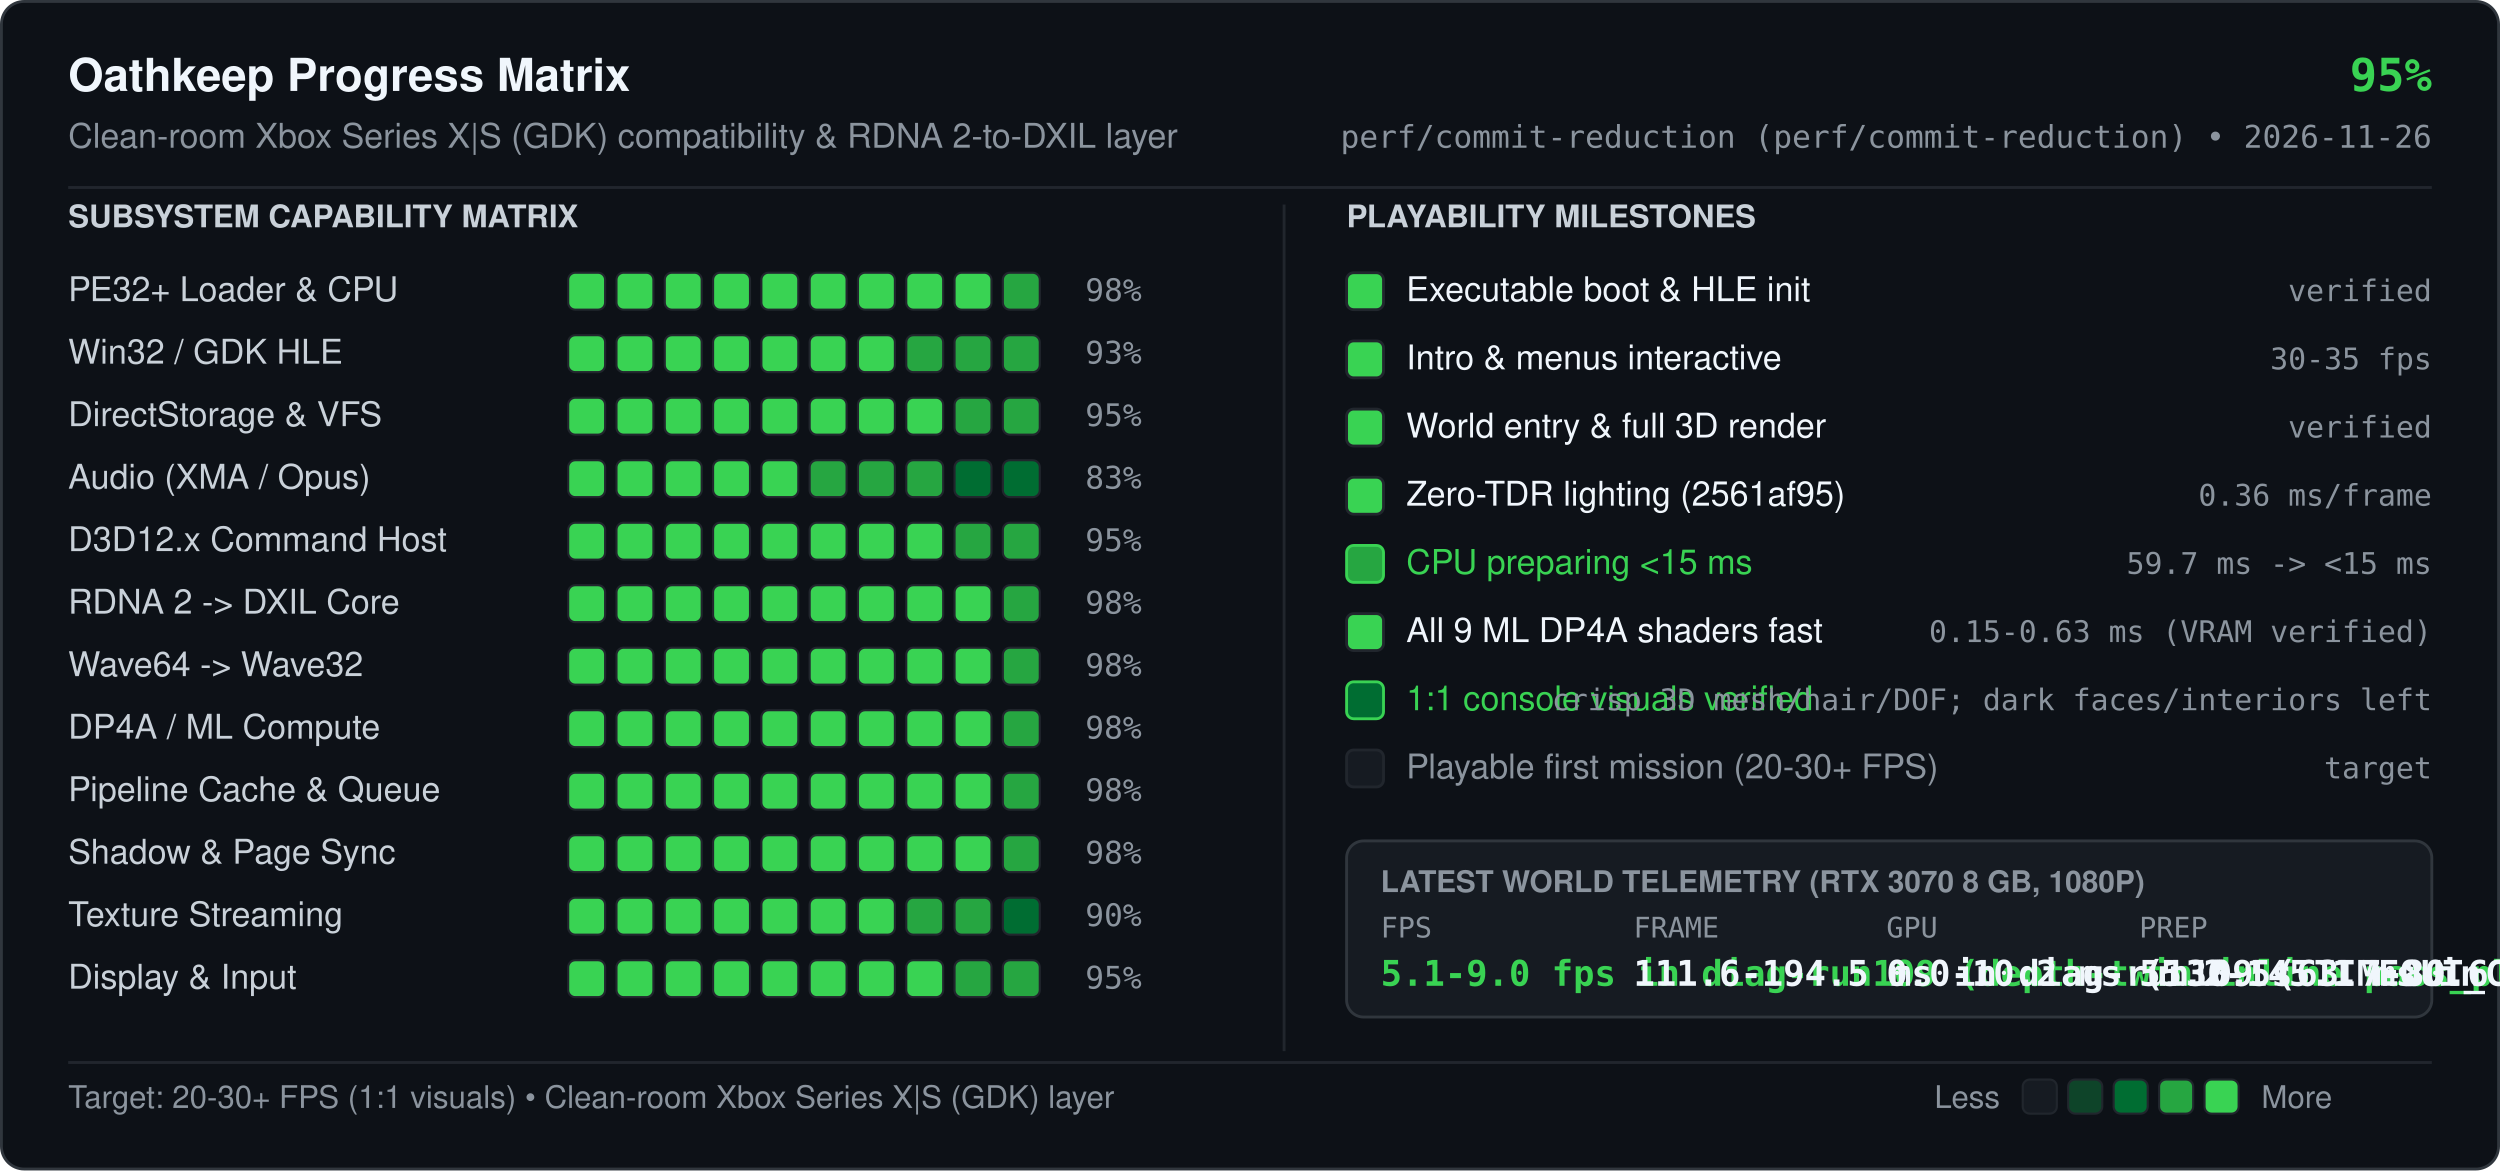
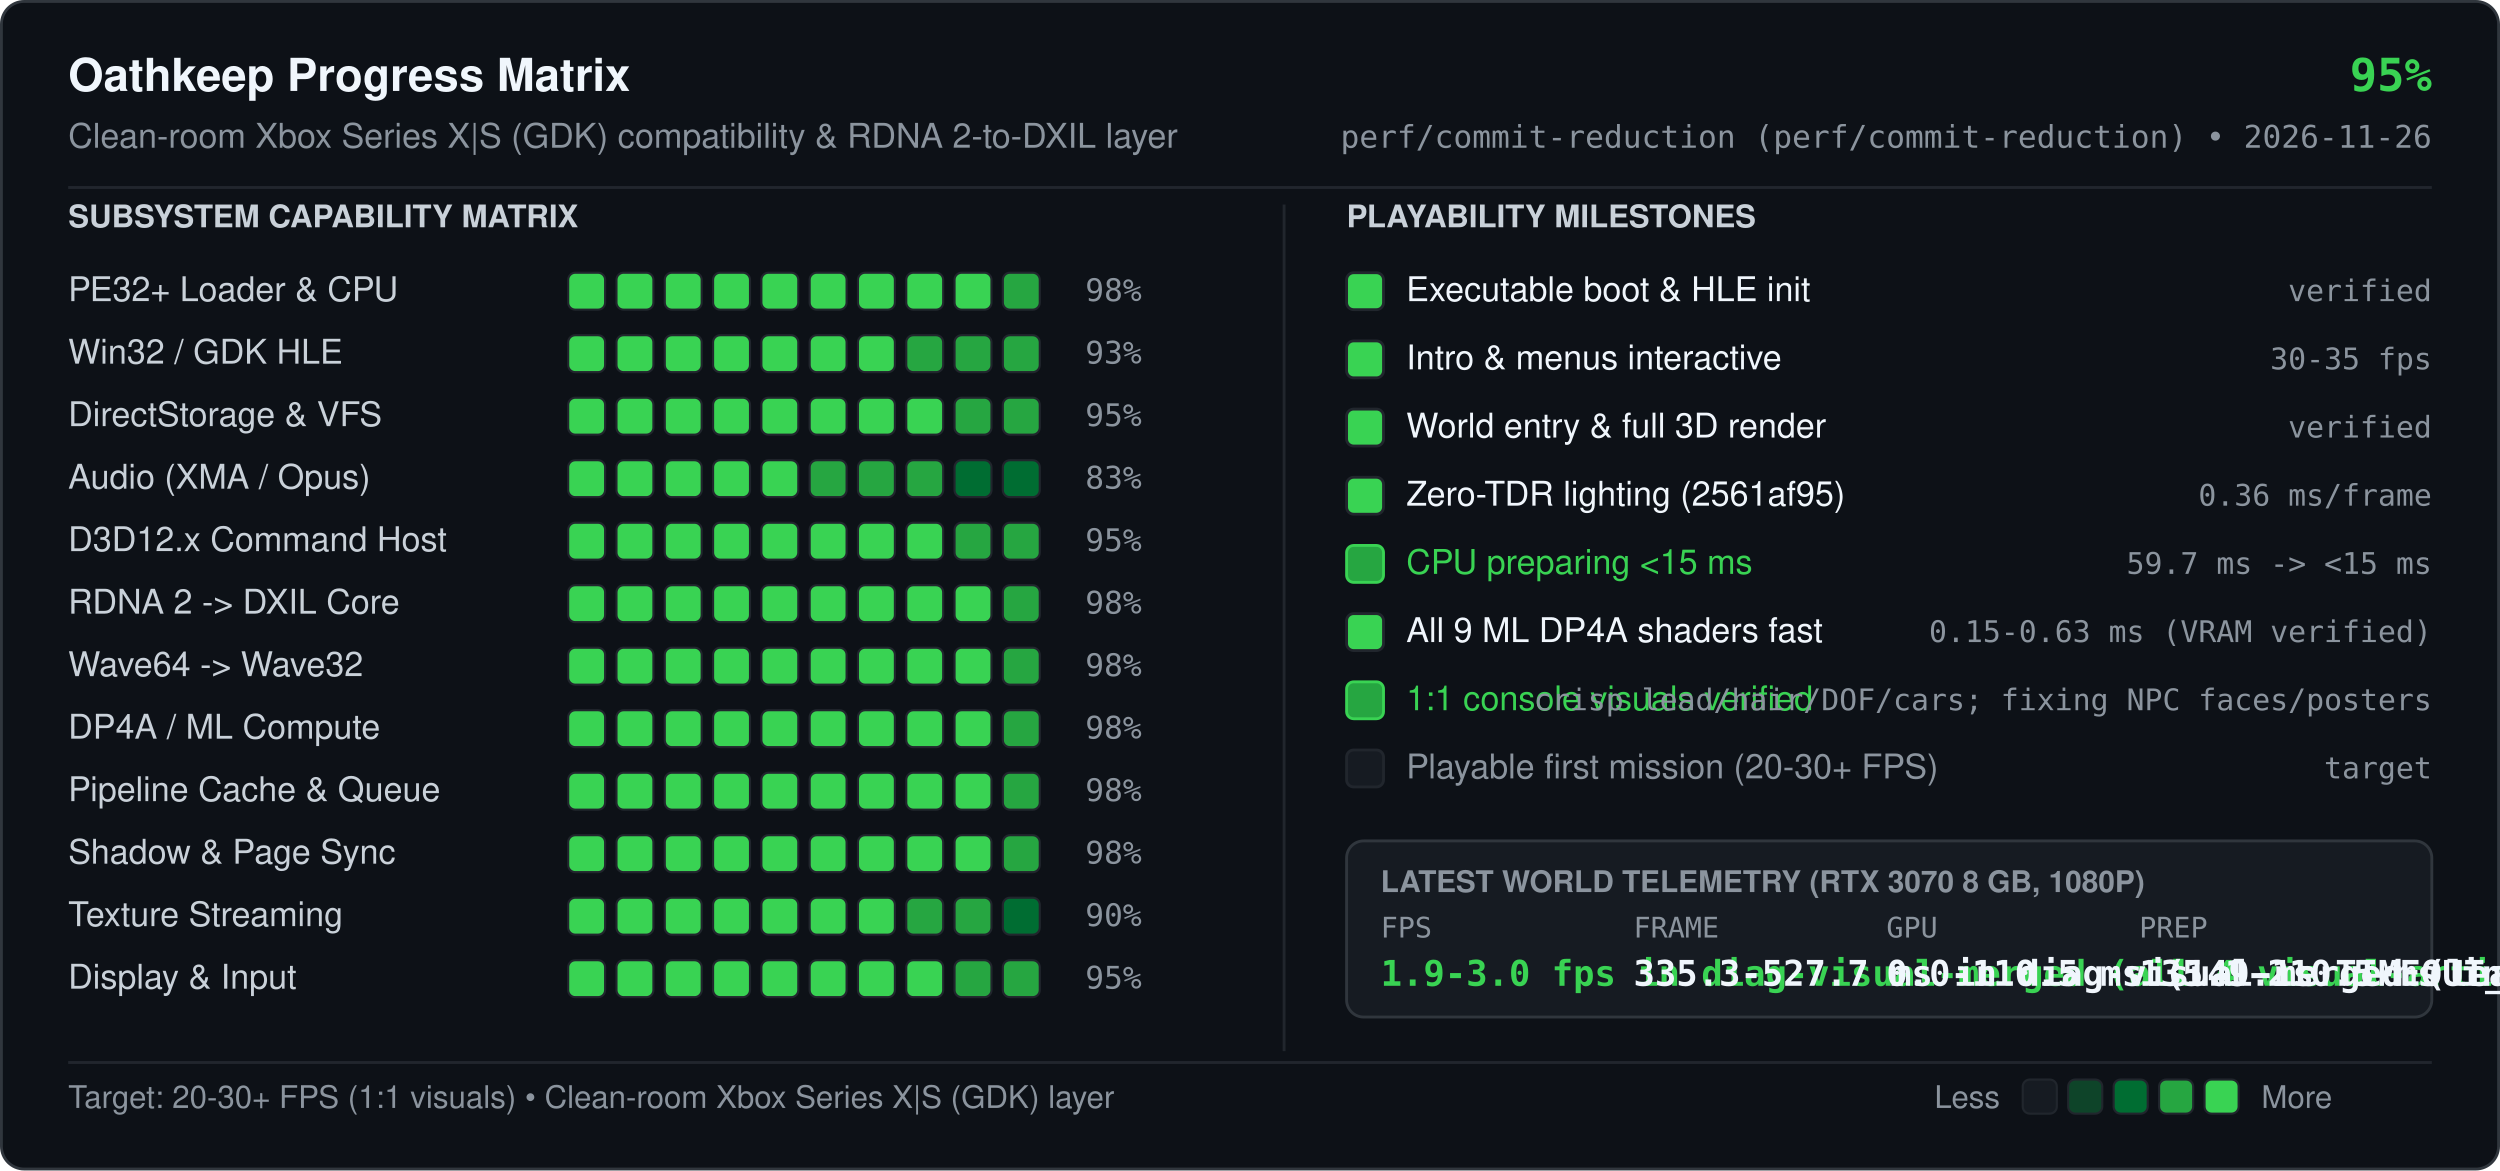
<svg xmlns="http://www.w3.org/2000/svg" width="880" height="412" viewBox="0 0 880 412" role="img" aria-label="Oathkeep Compatibility and Performance Progress">
  <defs>
    <style>text { font-family: -apple-system, BlinkMacSystemFont, 'Segoe UI', Helvetica, Arial, sans-serif; } .mono { font-family: ui-monospace, SFMono-Regular, Menlo, Consolas, monospace; }</style>
  </defs>
  <rect x="0.5" y="0.5" width="879" height="411" rx="8" fill="#0d1117" stroke="#30363d" />
  <text x="24" y="32" fill="#f0f6fc" font-size="16" font-weight="600">Oathkeep Progress Matrix</text>
  <text x="24" y="52" fill="#8b949e" font-size="12">Clean-room Xbox Series X|S (GDK) compatibility &amp; RDNA 2-to-DXIL layer</text>
  <text x="856" y="32" text-anchor="end" fill="#39d353" font-size="16" font-weight="700" class="mono">95%</text>
  <text x="856" y="52" text-anchor="end" fill="#8b949e" font-size="11" class="mono">perf/commit-reduction (perf/commit-reduction) • 2026-11-26</text>
  <line x1="24" y1="66" x2="856" y2="66" stroke="#21262d" />
  <text x="24" y="80" fill="#c9d1d9" font-size="11" font-weight="600">SUBSYSTEM CAPABILITY MATRIX</text>
  <text x="24" y="106" fill="#c9d1d9" font-size="12">PE32+ Loader &amp; CPU</text>
  <rect x="200" y="96" width="13" height="13" rx="2.5" fill="#39d353" stroke="#21262d" stroke-width="0.75" />
  <rect x="217" y="96" width="13" height="13" rx="2.5" fill="#39d353" stroke="#21262d" stroke-width="0.75" />
  <rect x="234" y="96" width="13" height="13" rx="2.5" fill="#39d353" stroke="#21262d" stroke-width="0.75" />
  <rect x="251" y="96" width="13" height="13" rx="2.5" fill="#39d353" stroke="#21262d" stroke-width="0.75" />
  <rect x="268" y="96" width="13" height="13" rx="2.5" fill="#39d353" stroke="#21262d" stroke-width="0.75" />
  <rect x="285" y="96" width="13" height="13" rx="2.5" fill="#39d353" stroke="#21262d" stroke-width="0.75" />
  <rect x="302" y="96" width="13" height="13" rx="2.5" fill="#39d353" stroke="#21262d" stroke-width="0.75" />
  <rect x="319" y="96" width="13" height="13" rx="2.5" fill="#39d353" stroke="#21262d" stroke-width="0.75" />
  <rect x="336" y="96" width="13" height="13" rx="2.5" fill="#39d353" stroke="#21262d" stroke-width="0.75" />
  <rect x="353" y="96" width="13" height="13" rx="2.5" fill="#26a641" stroke="#21262d" stroke-width="0.75" />
  <text x="382" y="106" fill="#8b949e" font-size="11" class="mono"> 98%</text>
  <text x="24" y="128" fill="#c9d1d9" font-size="12">Win32 / GDK HLE</text>
  <rect x="200" y="118" width="13" height="13" rx="2.5" fill="#39d353" stroke="#21262d" stroke-width="0.75" />
  <rect x="217" y="118" width="13" height="13" rx="2.5" fill="#39d353" stroke="#21262d" stroke-width="0.75" />
  <rect x="234" y="118" width="13" height="13" rx="2.5" fill="#39d353" stroke="#21262d" stroke-width="0.75" />
  <rect x="251" y="118" width="13" height="13" rx="2.5" fill="#39d353" stroke="#21262d" stroke-width="0.75" />
  <rect x="268" y="118" width="13" height="13" rx="2.5" fill="#39d353" stroke="#21262d" stroke-width="0.75" />
  <rect x="285" y="118" width="13" height="13" rx="2.5" fill="#39d353" stroke="#21262d" stroke-width="0.75" />
  <rect x="302" y="118" width="13" height="13" rx="2.5" fill="#39d353" stroke="#21262d" stroke-width="0.75" />
  <rect x="319" y="118" width="13" height="13" rx="2.5" fill="#26a641" stroke="#21262d" stroke-width="0.75" />
  <rect x="336" y="118" width="13" height="13" rx="2.5" fill="#26a641" stroke="#21262d" stroke-width="0.75" />
  <rect x="353" y="118" width="13" height="13" rx="2.5" fill="#26a641" stroke="#21262d" stroke-width="0.75" />
  <text x="382" y="128" fill="#8b949e" font-size="11" class="mono"> 93%</text>
  <text x="24" y="150" fill="#c9d1d9" font-size="12">DirectStorage &amp; VFS</text>
  <rect x="200" y="140" width="13" height="13" rx="2.5" fill="#39d353" stroke="#21262d" stroke-width="0.75" />
  <rect x="217" y="140" width="13" height="13" rx="2.5" fill="#39d353" stroke="#21262d" stroke-width="0.75" />
  <rect x="234" y="140" width="13" height="13" rx="2.5" fill="#39d353" stroke="#21262d" stroke-width="0.75" />
  <rect x="251" y="140" width="13" height="13" rx="2.5" fill="#39d353" stroke="#21262d" stroke-width="0.75" />
  <rect x="268" y="140" width="13" height="13" rx="2.5" fill="#39d353" stroke="#21262d" stroke-width="0.75" />
  <rect x="285" y="140" width="13" height="13" rx="2.5" fill="#39d353" stroke="#21262d" stroke-width="0.75" />
  <rect x="302" y="140" width="13" height="13" rx="2.5" fill="#39d353" stroke="#21262d" stroke-width="0.75" />
  <rect x="319" y="140" width="13" height="13" rx="2.5" fill="#39d353" stroke="#21262d" stroke-width="0.75" />
  <rect x="336" y="140" width="13" height="13" rx="2.5" fill="#26a641" stroke="#21262d" stroke-width="0.75" />
  <rect x="353" y="140" width="13" height="13" rx="2.5" fill="#26a641" stroke="#21262d" stroke-width="0.75" />
  <text x="382" y="150" fill="#8b949e" font-size="11" class="mono"> 95%</text>
  <text x="24" y="172" fill="#c9d1d9" font-size="12">Audio (XMA / Opus)</text>
  <rect x="200" y="162" width="13" height="13" rx="2.5" fill="#39d353" stroke="#21262d" stroke-width="0.75" />
  <rect x="217" y="162" width="13" height="13" rx="2.5" fill="#39d353" stroke="#21262d" stroke-width="0.75" />
  <rect x="234" y="162" width="13" height="13" rx="2.5" fill="#39d353" stroke="#21262d" stroke-width="0.75" />
  <rect x="251" y="162" width="13" height="13" rx="2.5" fill="#39d353" stroke="#21262d" stroke-width="0.75" />
  <rect x="268" y="162" width="13" height="13" rx="2.5" fill="#39d353" stroke="#21262d" stroke-width="0.75" />
  <rect x="285" y="162" width="13" height="13" rx="2.5" fill="#26a641" stroke="#21262d" stroke-width="0.75" />
  <rect x="302" y="162" width="13" height="13" rx="2.5" fill="#26a641" stroke="#21262d" stroke-width="0.75" />
  <rect x="319" y="162" width="13" height="13" rx="2.5" fill="#26a641" stroke="#21262d" stroke-width="0.75" />
  <rect x="336" y="162" width="13" height="13" rx="2.5" fill="#006d32" stroke="#21262d" stroke-width="0.75" />
  <rect x="353" y="162" width="13" height="13" rx="2.5" fill="#006d32" stroke="#21262d" stroke-width="0.75" />
  <text x="382" y="172" fill="#8b949e" font-size="11" class="mono"> 83%</text>
  <text x="24" y="194" fill="#c9d1d9" font-size="12">D3D12.x Command Host</text>
  <rect x="200" y="184" width="13" height="13" rx="2.5" fill="#39d353" stroke="#21262d" stroke-width="0.75" />
  <rect x="217" y="184" width="13" height="13" rx="2.5" fill="#39d353" stroke="#21262d" stroke-width="0.75" />
  <rect x="234" y="184" width="13" height="13" rx="2.5" fill="#39d353" stroke="#21262d" stroke-width="0.75" />
  <rect x="251" y="184" width="13" height="13" rx="2.5" fill="#39d353" stroke="#21262d" stroke-width="0.75" />
  <rect x="268" y="184" width="13" height="13" rx="2.5" fill="#39d353" stroke="#21262d" stroke-width="0.75" />
  <rect x="285" y="184" width="13" height="13" rx="2.5" fill="#39d353" stroke="#21262d" stroke-width="0.75" />
  <rect x="302" y="184" width="13" height="13" rx="2.5" fill="#39d353" stroke="#21262d" stroke-width="0.75" />
  <rect x="319" y="184" width="13" height="13" rx="2.5" fill="#39d353" stroke="#21262d" stroke-width="0.75" />
  <rect x="336" y="184" width="13" height="13" rx="2.5" fill="#26a641" stroke="#21262d" stroke-width="0.75" />
  <rect x="353" y="184" width="13" height="13" rx="2.5" fill="#26a641" stroke="#21262d" stroke-width="0.75" />
  <text x="382" y="194" fill="#8b949e" font-size="11" class="mono"> 95%</text>
  <text x="24" y="216" fill="#c9d1d9" font-size="12">RDNA 2 -&gt; DXIL Core</text>
  <rect x="200" y="206" width="13" height="13" rx="2.5" fill="#39d353" stroke="#21262d" stroke-width="0.75" />
  <rect x="217" y="206" width="13" height="13" rx="2.5" fill="#39d353" stroke="#21262d" stroke-width="0.75" />
  <rect x="234" y="206" width="13" height="13" rx="2.5" fill="#39d353" stroke="#21262d" stroke-width="0.75" />
  <rect x="251" y="206" width="13" height="13" rx="2.5" fill="#39d353" stroke="#21262d" stroke-width="0.75" />
  <rect x="268" y="206" width="13" height="13" rx="2.5" fill="#39d353" stroke="#21262d" stroke-width="0.75" />
  <rect x="285" y="206" width="13" height="13" rx="2.5" fill="#39d353" stroke="#21262d" stroke-width="0.75" />
  <rect x="302" y="206" width="13" height="13" rx="2.5" fill="#39d353" stroke="#21262d" stroke-width="0.75" />
  <rect x="319" y="206" width="13" height="13" rx="2.5" fill="#39d353" stroke="#21262d" stroke-width="0.75" />
  <rect x="336" y="206" width="13" height="13" rx="2.5" fill="#39d353" stroke="#21262d" stroke-width="0.75" />
  <rect x="353" y="206" width="13" height="13" rx="2.5" fill="#26a641" stroke="#21262d" stroke-width="0.75" />
  <text x="382" y="216" fill="#8b949e" font-size="11" class="mono"> 98%</text>
  <text x="24" y="238" fill="#c9d1d9" font-size="12">Wave64 -&gt; Wave32</text>
  <rect x="200" y="228" width="13" height="13" rx="2.5" fill="#39d353" stroke="#21262d" stroke-width="0.75" />
  <rect x="217" y="228" width="13" height="13" rx="2.5" fill="#39d353" stroke="#21262d" stroke-width="0.75" />
  <rect x="234" y="228" width="13" height="13" rx="2.5" fill="#39d353" stroke="#21262d" stroke-width="0.75" />
  <rect x="251" y="228" width="13" height="13" rx="2.5" fill="#39d353" stroke="#21262d" stroke-width="0.75" />
  <rect x="268" y="228" width="13" height="13" rx="2.5" fill="#39d353" stroke="#21262d" stroke-width="0.75" />
  <rect x="285" y="228" width="13" height="13" rx="2.5" fill="#39d353" stroke="#21262d" stroke-width="0.75" />
  <rect x="302" y="228" width="13" height="13" rx="2.5" fill="#39d353" stroke="#21262d" stroke-width="0.75" />
  <rect x="319" y="228" width="13" height="13" rx="2.5" fill="#39d353" stroke="#21262d" stroke-width="0.75" />
  <rect x="336" y="228" width="13" height="13" rx="2.5" fill="#39d353" stroke="#21262d" stroke-width="0.75" />
  <rect x="353" y="228" width="13" height="13" rx="2.5" fill="#26a641" stroke="#21262d" stroke-width="0.75" />
  <text x="382" y="238" fill="#8b949e" font-size="11" class="mono"> 98%</text>
  <text x="24" y="260" fill="#c9d1d9" font-size="12">DP4A / ML Compute</text>
  <rect x="200" y="250" width="13" height="13" rx="2.5" fill="#39d353" stroke="#21262d" stroke-width="0.75" />
  <rect x="217" y="250" width="13" height="13" rx="2.5" fill="#39d353" stroke="#21262d" stroke-width="0.75" />
  <rect x="234" y="250" width="13" height="13" rx="2.5" fill="#39d353" stroke="#21262d" stroke-width="0.75" />
  <rect x="251" y="250" width="13" height="13" rx="2.5" fill="#39d353" stroke="#21262d" stroke-width="0.75" />
  <rect x="268" y="250" width="13" height="13" rx="2.5" fill="#39d353" stroke="#21262d" stroke-width="0.75" />
  <rect x="285" y="250" width="13" height="13" rx="2.5" fill="#39d353" stroke="#21262d" stroke-width="0.75" />
  <rect x="302" y="250" width="13" height="13" rx="2.5" fill="#39d353" stroke="#21262d" stroke-width="0.75" />
  <rect x="319" y="250" width="13" height="13" rx="2.5" fill="#39d353" stroke="#21262d" stroke-width="0.75" />
  <rect x="336" y="250" width="13" height="13" rx="2.5" fill="#39d353" stroke="#21262d" stroke-width="0.75" />
  <rect x="353" y="250" width="13" height="13" rx="2.5" fill="#26a641" stroke="#21262d" stroke-width="0.75" />
  <text x="382" y="260" fill="#8b949e" font-size="11" class="mono"> 98%</text>
  <text x="24" y="282" fill="#c9d1d9" font-size="12">Pipeline Cache &amp; Queue</text>
  <rect x="200" y="272" width="13" height="13" rx="2.5" fill="#39d353" stroke="#21262d" stroke-width="0.75" />
  <rect x="217" y="272" width="13" height="13" rx="2.5" fill="#39d353" stroke="#21262d" stroke-width="0.75" />
  <rect x="234" y="272" width="13" height="13" rx="2.5" fill="#39d353" stroke="#21262d" stroke-width="0.75" />
  <rect x="251" y="272" width="13" height="13" rx="2.5" fill="#39d353" stroke="#21262d" stroke-width="0.75" />
  <rect x="268" y="272" width="13" height="13" rx="2.5" fill="#39d353" stroke="#21262d" stroke-width="0.75" />
  <rect x="285" y="272" width="13" height="13" rx="2.5" fill="#39d353" stroke="#21262d" stroke-width="0.75" />
  <rect x="302" y="272" width="13" height="13" rx="2.5" fill="#39d353" stroke="#21262d" stroke-width="0.75" />
  <rect x="319" y="272" width="13" height="13" rx="2.5" fill="#39d353" stroke="#21262d" stroke-width="0.75" />
  <rect x="336" y="272" width="13" height="13" rx="2.5" fill="#39d353" stroke="#21262d" stroke-width="0.75" />
  <rect x="353" y="272" width="13" height="13" rx="2.5" fill="#26a641" stroke="#21262d" stroke-width="0.75" />
  <text x="382" y="282" fill="#8b949e" font-size="11" class="mono"> 98%</text>
  <text x="24" y="304" fill="#c9d1d9" font-size="12">Shadow &amp; Page Sync</text>
  <rect x="200" y="294" width="13" height="13" rx="2.5" fill="#39d353" stroke="#21262d" stroke-width="0.75" />
  <rect x="217" y="294" width="13" height="13" rx="2.5" fill="#39d353" stroke="#21262d" stroke-width="0.75" />
  <rect x="234" y="294" width="13" height="13" rx="2.5" fill="#39d353" stroke="#21262d" stroke-width="0.75" />
  <rect x="251" y="294" width="13" height="13" rx="2.5" fill="#39d353" stroke="#21262d" stroke-width="0.75" />
  <rect x="268" y="294" width="13" height="13" rx="2.5" fill="#39d353" stroke="#21262d" stroke-width="0.75" />
  <rect x="285" y="294" width="13" height="13" rx="2.5" fill="#39d353" stroke="#21262d" stroke-width="0.75" />
  <rect x="302" y="294" width="13" height="13" rx="2.5" fill="#39d353" stroke="#21262d" stroke-width="0.75" />
  <rect x="319" y="294" width="13" height="13" rx="2.5" fill="#39d353" stroke="#21262d" stroke-width="0.75" />
  <rect x="336" y="294" width="13" height="13" rx="2.5" fill="#39d353" stroke="#21262d" stroke-width="0.75" />
  <rect x="353" y="294" width="13" height="13" rx="2.5" fill="#26a641" stroke="#21262d" stroke-width="0.75" />
  <text x="382" y="304" fill="#8b949e" font-size="11" class="mono"> 98%</text>
  <text x="24" y="326" fill="#c9d1d9" font-size="12">Texture Streaming</text>
  <rect x="200" y="316" width="13" height="13" rx="2.5" fill="#39d353" stroke="#21262d" stroke-width="0.75" />
  <rect x="217" y="316" width="13" height="13" rx="2.5" fill="#39d353" stroke="#21262d" stroke-width="0.75" />
  <rect x="234" y="316" width="13" height="13" rx="2.5" fill="#39d353" stroke="#21262d" stroke-width="0.75" />
  <rect x="251" y="316" width="13" height="13" rx="2.5" fill="#39d353" stroke="#21262d" stroke-width="0.75" />
  <rect x="268" y="316" width="13" height="13" rx="2.5" fill="#39d353" stroke="#21262d" stroke-width="0.75" />
  <rect x="285" y="316" width="13" height="13" rx="2.5" fill="#39d353" stroke="#21262d" stroke-width="0.75" />
  <rect x="302" y="316" width="13" height="13" rx="2.5" fill="#39d353" stroke="#21262d" stroke-width="0.75" />
  <rect x="319" y="316" width="13" height="13" rx="2.5" fill="#26a641" stroke="#21262d" stroke-width="0.75" />
  <rect x="336" y="316" width="13" height="13" rx="2.5" fill="#26a641" stroke="#21262d" stroke-width="0.75" />
  <rect x="353" y="316" width="13" height="13" rx="2.5" fill="#006d32" stroke="#21262d" stroke-width="0.75" />
  <text x="382" y="326" fill="#8b949e" font-size="11" class="mono"> 90%</text>
  <text x="24" y="348" fill="#c9d1d9" font-size="12">Display &amp; Input</text>
  <rect x="200" y="338" width="13" height="13" rx="2.5" fill="#39d353" stroke="#21262d" stroke-width="0.75" />
  <rect x="217" y="338" width="13" height="13" rx="2.5" fill="#39d353" stroke="#21262d" stroke-width="0.75" />
  <rect x="234" y="338" width="13" height="13" rx="2.5" fill="#39d353" stroke="#21262d" stroke-width="0.75" />
  <rect x="251" y="338" width="13" height="13" rx="2.5" fill="#39d353" stroke="#21262d" stroke-width="0.75" />
  <rect x="268" y="338" width="13" height="13" rx="2.5" fill="#39d353" stroke="#21262d" stroke-width="0.75" />
  <rect x="285" y="338" width="13" height="13" rx="2.5" fill="#39d353" stroke="#21262d" stroke-width="0.75" />
  <rect x="302" y="338" width="13" height="13" rx="2.5" fill="#39d353" stroke="#21262d" stroke-width="0.75" />
  <rect x="319" y="338" width="13" height="13" rx="2.5" fill="#39d353" stroke="#21262d" stroke-width="0.75" />
  <rect x="336" y="338" width="13" height="13" rx="2.5" fill="#26a641" stroke="#21262d" stroke-width="0.75" />
  <rect x="353" y="338" width="13" height="13" rx="2.5" fill="#26a641" stroke="#21262d" stroke-width="0.75" />
  <text x="382" y="348" fill="#8b949e" font-size="11" class="mono"> 95%</text>
  <line x1="452" y1="72" x2="452" y2="370" stroke="#21262d" />
  <text x="474" y="80" fill="#c9d1d9" font-size="11" font-weight="600">PLAYABILITY MILESTONES</text>
  <rect x="474" y="96" width="13" height="13" rx="2.5" fill="#39d353" stroke="#21262d" stroke-width="1" />
  <text x="495" y="106" fill="#f0f6fc" font-size="12" font-weight="500">Executable boot &amp; HLE init</text>
  <text x="856" y="106" text-anchor="end" fill="#8b949e" font-size="10.5" class="mono">verified</text>
  <rect x="474" y="120" width="13" height="13" rx="2.5" fill="#39d353" stroke="#21262d" stroke-width="1" />
  <text x="495" y="130" fill="#f0f6fc" font-size="12" font-weight="500">Intro &amp; menus interactive</text>
  <text x="856" y="130" text-anchor="end" fill="#8b949e" font-size="10.5" class="mono">30-35 fps</text>
  <rect x="474" y="144" width="13" height="13" rx="2.5" fill="#39d353" stroke="#21262d" stroke-width="1" />
  <text x="495" y="154" fill="#f0f6fc" font-size="12" font-weight="500">World entry &amp; full 3D render</text>
  <text x="856" y="154" text-anchor="end" fill="#8b949e" font-size="10.5" class="mono">verified</text>
  <rect x="474" y="168" width="13" height="13" rx="2.5" fill="#39d353" stroke="#21262d" stroke-width="1" />
  <text x="495" y="178" fill="#f0f6fc" font-size="12" font-weight="500">Zero-TDR lighting (2561af95)</text>
  <text x="856" y="178" text-anchor="end" fill="#8b949e" font-size="10.5" class="mono">0.36 ms/frame</text>
  <rect x="474" y="192" width="13" height="13" rx="2.5" fill="#26a641" stroke="#39d353" stroke-width="1" />
  <text x="495" y="202" fill="#39d353" font-size="12" font-weight="500">CPU preparing &lt;15 ms</text>
  <text x="856" y="202" text-anchor="end" fill="#8b949e" font-size="10.5" class="mono">59.7 ms -&gt; &lt;15 ms</text>
  <rect x="474" y="216" width="13" height="13" rx="2.5" fill="#39d353" stroke="#21262d" stroke-width="1" />
  <text x="495" y="226" fill="#f0f6fc" font-size="12" font-weight="500">All 9 ML DP4A shaders fast</text>
  <text x="856" y="226" text-anchor="end" fill="#8b949e" font-size="10.5" class="mono">0.15-0.63 ms (VRAM verified)</text>
-   <rect x="474" y="240" width="13" height="13" rx="2.5" fill="#006d32" stroke="#39d353" stroke-width="1" />
+   <rect x="474" y="240" width="13" height="13" rx="2.5" fill="#26a641" stroke="#39d353" stroke-width="1" />
  <text x="495" y="250" fill="#39d353" font-size="12" font-weight="500">1:1 console visuals verified</text>
-   <text x="856" y="250" text-anchor="end" fill="#8b949e" font-size="10.5" class="mono">crisp 3D mesh/hair/DOF; dark faces/interiors left</text>
+   <text x="856" y="250" text-anchor="end" fill="#8b949e" font-size="10.5" class="mono">crisp lead/hair/DOF/cars; fixing NPC faces/posters</text>
  <rect x="474" y="264" width="13" height="13" rx="2.5" fill="#161b22" stroke="#21262d" stroke-width="1" />
  <text x="495" y="274" fill="#8b949e" font-size="12" font-weight="500">Playable first mission (20-30+ FPS)</text>
  <text x="856" y="274" text-anchor="end" fill="#8b949e" font-size="10.5" class="mono">target</text>
  <rect x="474" y="296" width="382" height="62" rx="6" fill="#161b22" stroke="#30363d" />
  <text x="486" y="314" fill="#8b949e" font-size="10.5" font-weight="600">LATEST WORLD TELEMETRY (RTX 3070 8 GB, 1080P)</text>
  <text x="486" y="330" fill="#8b949e" font-size="10" class="mono">FPS</text>
-   <text x="486" y="347" fill="#39d353" font-size="12.5" font-weight="600" class="mono">5.1-9.0 fps in diag-run109 (depth-twin inline pass_plane + copy-back verified 0/0; align=256 CBVs hit 2048 overlapping 64 KiB windows -&gt; fix next to recover 12.4-15.7+ fps; Worker 3 CPU perf + Worker 4 face/wall diagnosis running)</text>
+   <text x="486" y="347" fill="#39d353" font-size="12.5" font-weight="600" class="mono">1.9-3.0 fps in diag-visual-merged (all 4 visual-artifact swarm workers merged at b6b9b0e; 0 TDRs/crashes, 0 depth-plane misses, 0 CBV/buffer-view/0x1c8/0x218/0x1a8 warnings, 6b82bc7d22016cb5 translated)</text>
  <text x="575" y="330" fill="#8b949e" font-size="10" class="mono">FRAME</text>
-   <text x="575" y="347" fill="#f0f6fc" font-size="12.5" font-weight="600" class="mono">111.6-194.5 ms in diag-run109 (63.7-80.6 ms baseline in diag-run106; 0 exceptions/TDRs/refusals, depth planes 0 not given back &amp; 0 used before pass)</text>
+   <text x="575" y="347" fill="#f0f6fc" font-size="12.5" font-weight="600" class="mono">335.3-527.7 ms in diag-visual-merged (lead character/hair/eyes/DOF/outdoor vehicles crisp; fixing 3 remaining visual blockers before FPS optimization swarm)</text>
  <text x="664" y="330" fill="#8b949e" font-size="10" class="mono">GPU</text>
-   <text x="664" y="347" fill="#f0f6fc" font-size="12.5" font-weight="600" class="mono">0.0-10.2 ms (130.5s TIMEOUT_CLEAN; depth planes 2.0/f synced cleanly)</text>
+   <text x="664" y="347" fill="#f0f6fc" font-size="12.5" font-weight="600" class="mono">0.0-110.5 ms (149.1s TIMEOUT_CLEAN; depth planes 1.3/f synced 0/0, 10330 aligned view copies)</text>
  <text x="753" y="330" fill="#8b949e" font-size="10" class="mono">PREP</text>
-   <text x="753" y="347" fill="#f0f6fc" font-size="12.5" font-weight="600" class="mono">55.2-145.1 ms in diag-run109 (align=256 CBV 16-phase windows caused 2048 shadows; next: cap/slab CBV fallback + merge Worker 3 CPU perf)</text>
+   <text x="753" y="347" fill="#f0f6fc" font-size="12.5" font-weight="600" class="mono">135.1-210.5 ms in diag-visual-merged (35132 waiting textures + 1M heap cap + 1 wave64 shader 02384a60fda6f2d0 left to polish before 20-30+ FPS swarm)</text>
  <line x1="24" y1="374" x2="856" y2="374" stroke="#21262d" />
  <text x="24" y="390" fill="#8b949e" font-size="11">Target: 20-30+ FPS (1:1 visuals) • Clean-room Xbox Series X|S (GDK) layer</text>
  <text x="704" y="390" text-anchor="end" fill="#8b949e" font-size="11">Less</text>
  <rect x="712" y="380" width="12" height="12" rx="2.5" fill="#161b22" stroke="#21262d" stroke-width="0.75" />
  <rect x="728" y="380" width="12" height="12" rx="2.5" fill="#0e4429" stroke="#21262d" stroke-width="0.75" />
  <rect x="744" y="380" width="12" height="12" rx="2.5" fill="#006d32" stroke="#21262d" stroke-width="0.75" />
  <rect x="760" y="380" width="12" height="12" rx="2.5" fill="#26a641" stroke="#21262d" stroke-width="0.75" />
  <rect x="776" y="380" width="12" height="12" rx="2.5" fill="#39d353" stroke="#21262d" stroke-width="0.75" />
  <text x="796" y="390" fill="#8b949e" font-size="11">More</text>
</svg>
